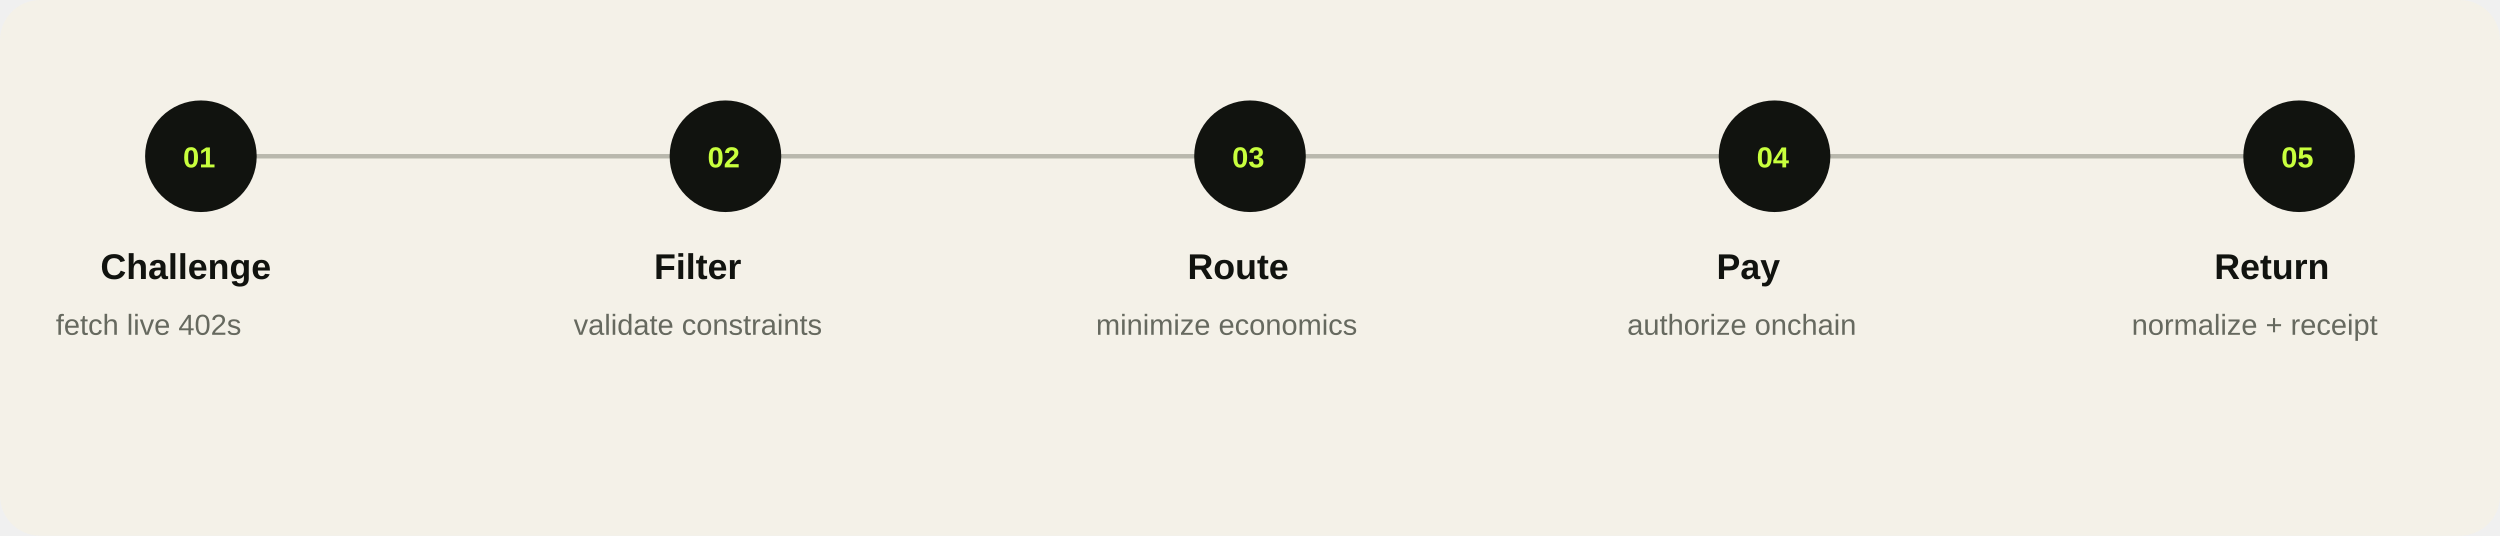
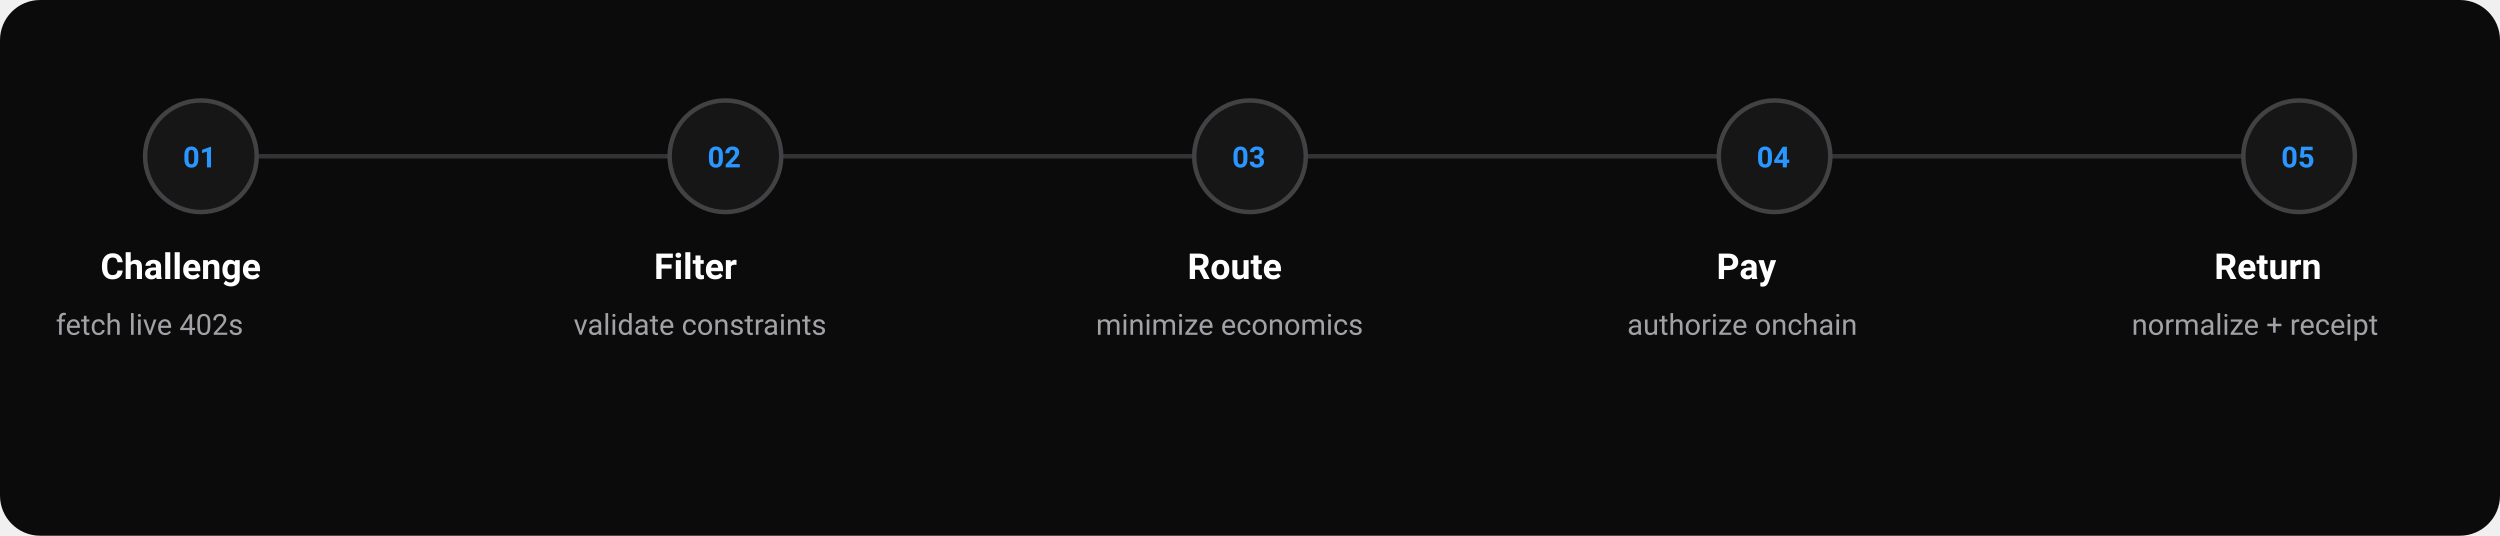
<svg xmlns="http://www.w3.org/2000/svg" viewBox="0 0 1120 240" role="img" aria-labelledby="title desc">
-   <style>.bg{fill:#f4f1e8}.line{stroke:#b9b8ad;stroke-width:2}.dot{fill:#11130f}.n{fill:#c8ff3d;font:700 13px Arial}.h{fill:#11130f;font:700 16px Arial}.p{fill:#66695f;font:13px Arial}</style>
+   <style>.bg{fill:#0b0b0c}.line{stroke:#333336;stroke-width:2}.dot{fill:#161617;stroke:#424245;stroke-width:2}.n{fill:#2997ff;font:700 13px -apple-system,BlinkMacSystemFont,Segoe UI,Roboto,Arial,sans-serif}.h{fill:#ffffff;font:700 16px -apple-system,BlinkMacSystemFont,Segoe UI,Roboto,Arial,sans-serif}.p{fill:#a1a1a6;font:13px -apple-system,BlinkMacSystemFont,Segoe UI,Roboto,Arial,sans-serif}</style>
  <rect class="bg" width="1120" height="240" rx="18" />
  <path class="line" d="M90 70h940" />
  <g transform="translate(90)">
    <circle class="dot" cx="0" cy="70" r="25" />
    <text class="n" x="-8" y="75">01</text>
    <text class="h" x="-45" y="125">Challenge</text>
    <text class="p" x="-65" y="150">fetch live 402s</text>
  </g>
  <g transform="translate(325)">
    <circle class="dot" cx="0" cy="70" r="25" />
    <text class="n" x="-8" y="75">02</text>
    <text class="h" x="-32" y="125">Filter</text>
    <text class="p" x="-68" y="150">validate constraints</text>
  </g>
  <g transform="translate(560)">
    <circle class="dot" cx="0" cy="70" r="25" />
    <text class="n" x="-8" y="75">03</text>
    <text class="h" x="-28" y="125">Route</text>
    <text class="p" x="-69" y="150">minimize economics</text>
  </g>
  <g transform="translate(795)">
    <circle class="dot" cx="0" cy="70" r="25" />
    <text class="n" x="-8" y="75">04</text>
    <text class="h" x="-26" y="125">Pay</text>
    <text class="p" x="-66" y="150">authorize onchain</text>
  </g>
  <g transform="translate(1030)">
    <circle class="dot" cx="0" cy="70" r="25" />
    <text class="n" x="-8" y="75">05</text>
    <text class="h" x="-38" y="125">Return</text>
    <text class="p" x="-75" y="150">normalize + receipt</text>
  </g>
</svg>
